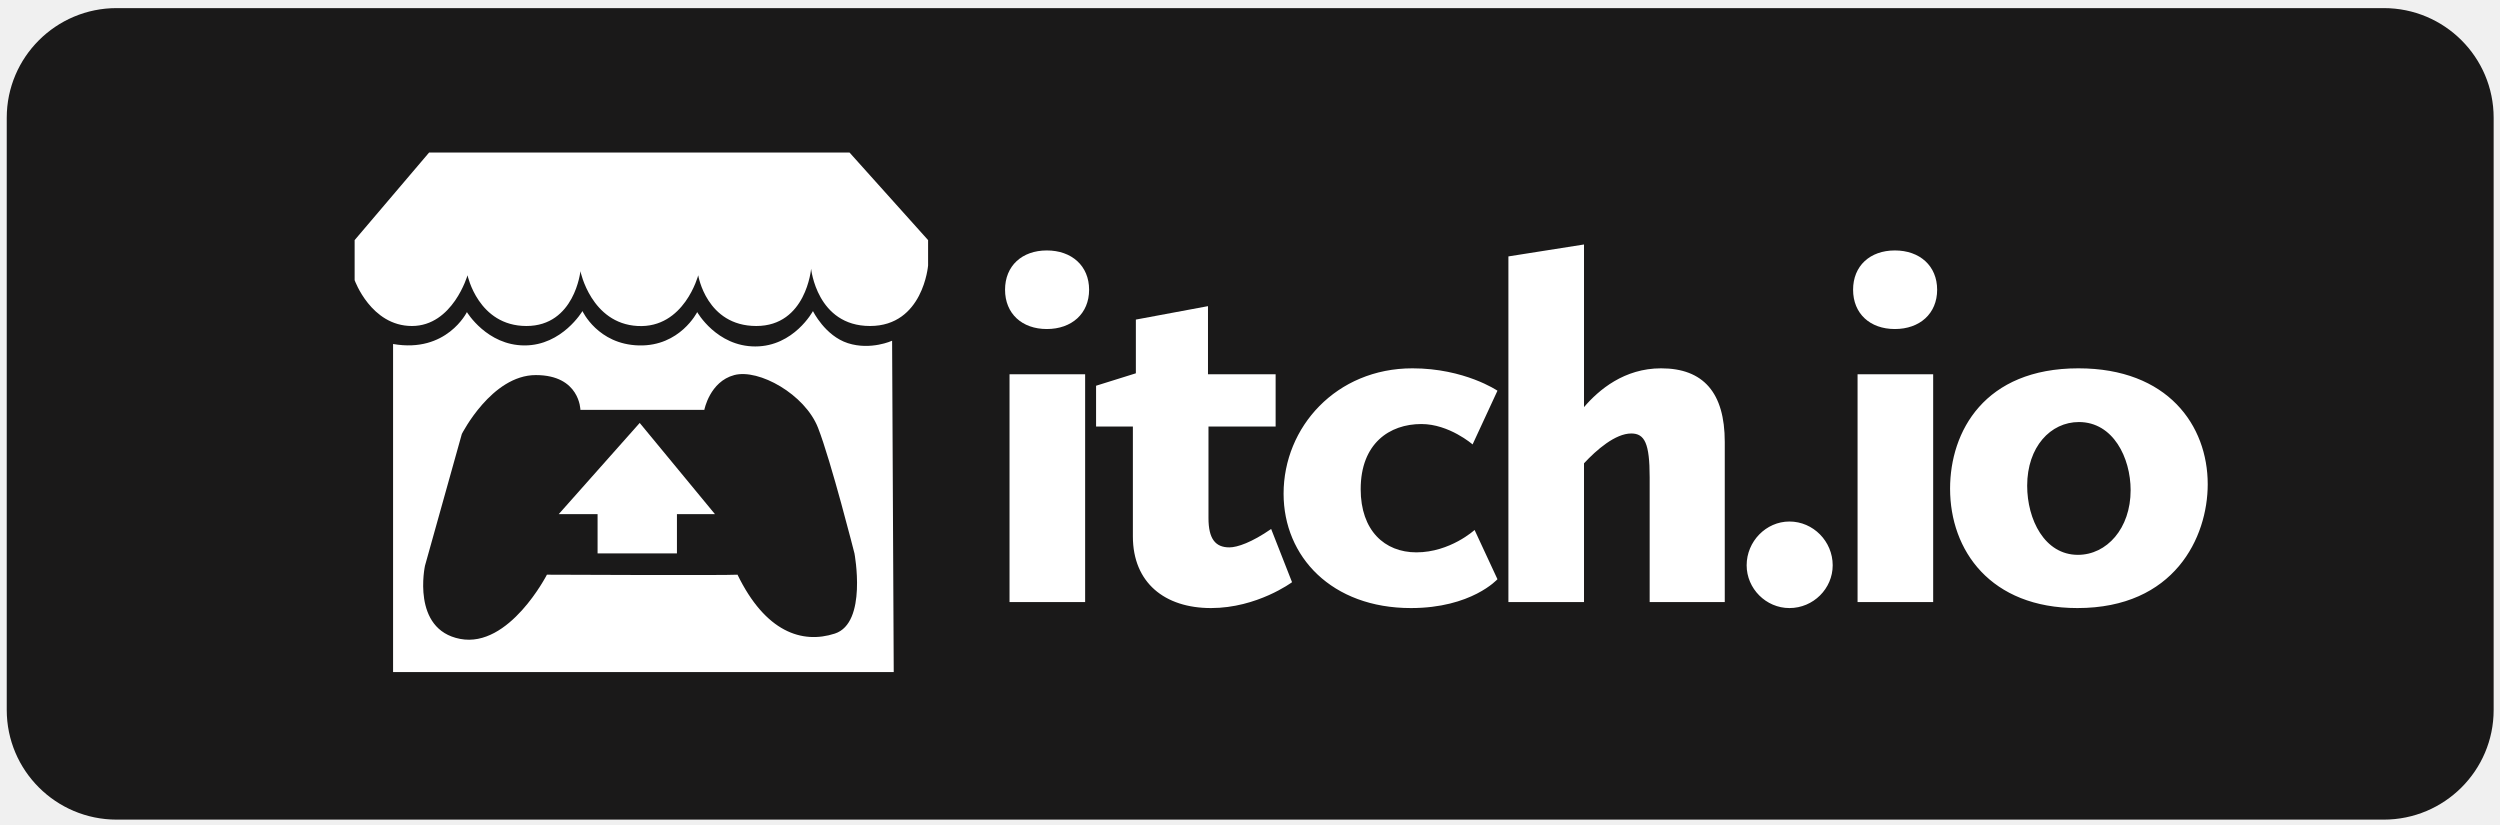
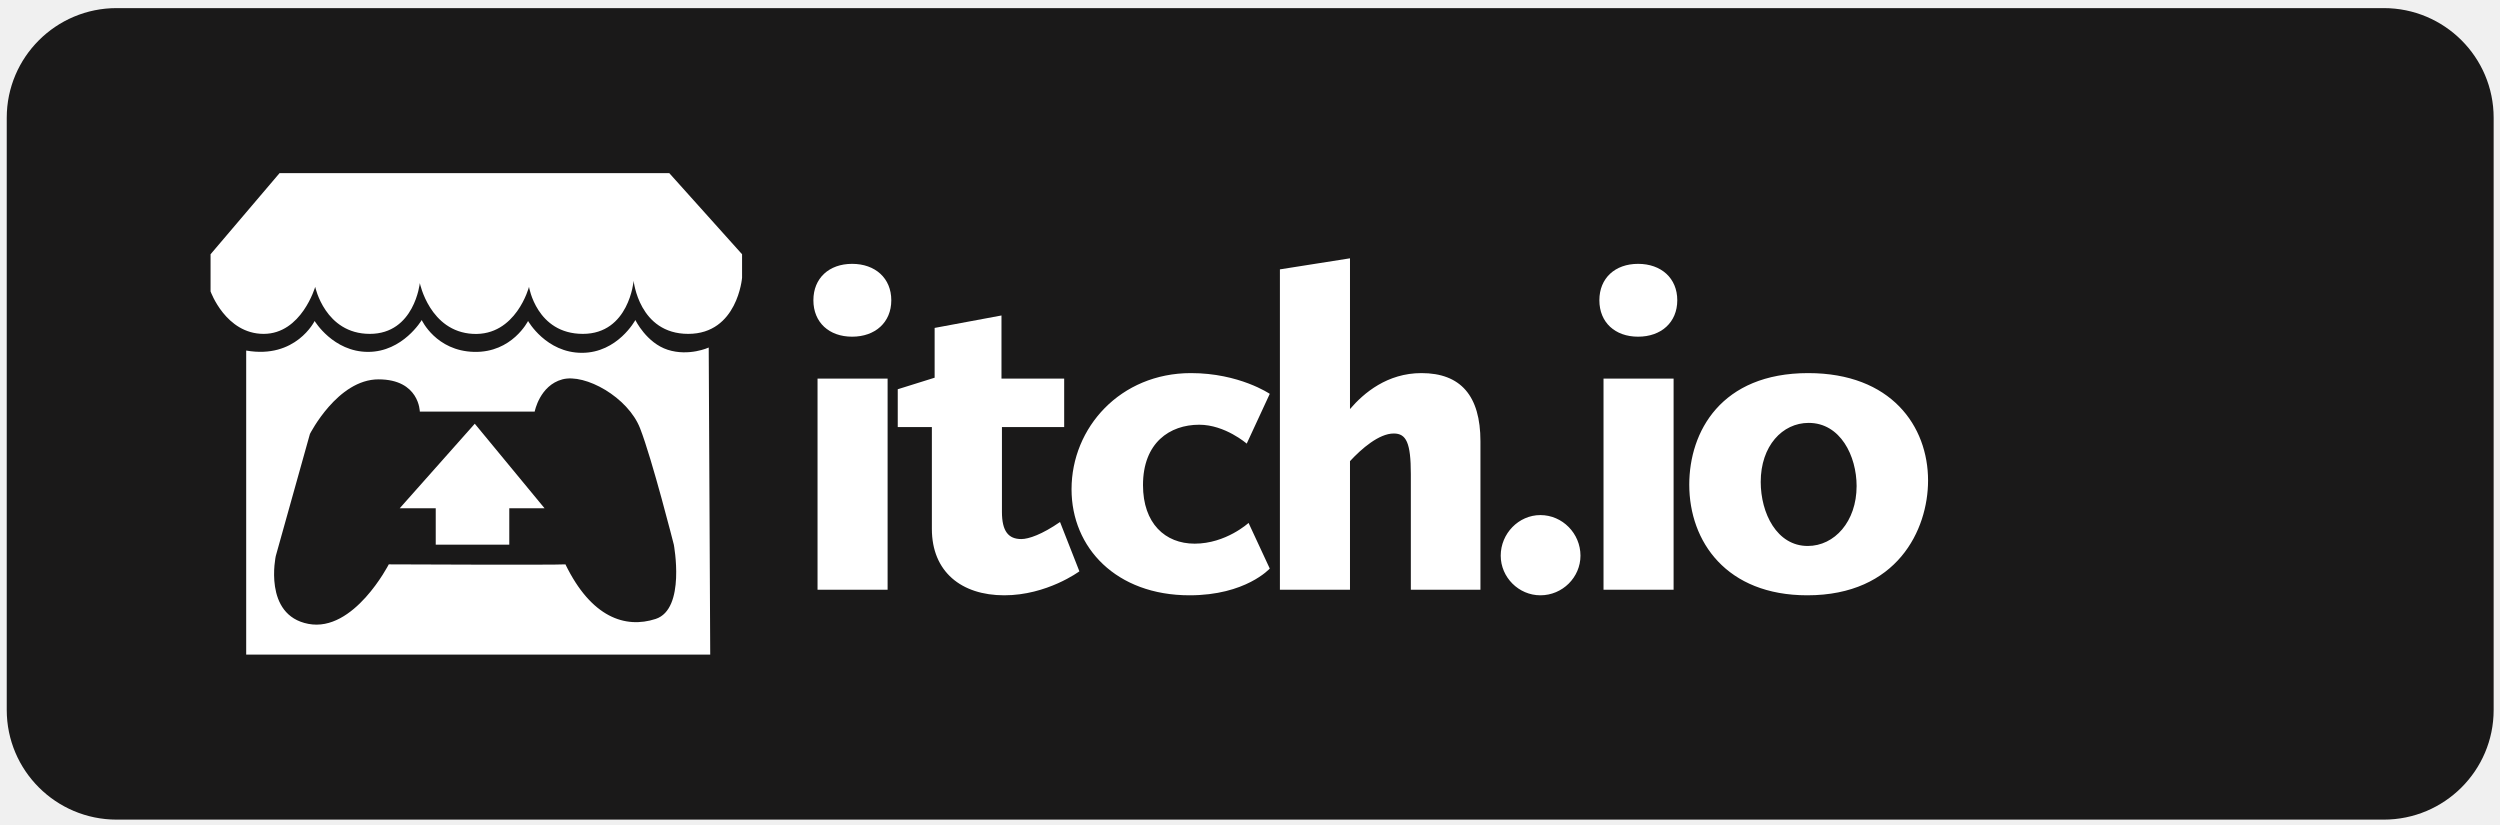
<svg xmlns="http://www.w3.org/2000/svg" width="191px" height="63px" viewBox="0 0 191 63" version="1.1">
  <defs />
  <g id="Page-1" stroke="none" stroke-width="1" fill="none" fill-rule="evenodd">
    <g id="Itch.io">
      <path d="M190.515,54.24 C190.515,58.867 186.755,62.619 182.118,62.619 L8.914,62.619 C4.276,62.619 0.515,58.867 0.515,54.24 L0.515,8.998 C0.515,4.371 4.276,0.619 8.914,0.619 L182.118,0.619 C186.755,0.619 190.515,4.371 190.515,8.998 L190.515,54.24 L190.515,54.24 Z" id="Shape" fill="#1A1919" />
-       <g id="Path-374-+-itch.io" transform="translate(27, 11)" fill="#FFFFFF">
-         <path d="M3.031,15.281 C3.031,15.469 3.031,40.344 3.031,40.344 L41.281,40.344 L41.157,15.031 C41.157,15.031 39.532,15.781 37.781,15.219 C36.03,14.656 35.11,12.766 35.11,12.766 C35.11,12.766 33.657,15.469 30.703,15.469 C27.75,15.469 26.266,12.844 26.266,12.844 C26.266,12.844 24.953,15.469 21.813,15.391 C18.672,15.313 17.5,12.766 17.5,12.766 C17.5,12.766 15.953,15.391 13.078,15.391 C10.203,15.391 8.672,12.844 8.672,12.844 C8.672,12.844 7.125,16 3.031,15.281 Z M5.781,0.656 L37.906,0.656 L43.906,7.344 L43.906,9.281 C43.906,9.281 43.531,13.906 39.469,13.906 C35.406,13.906 34.969,9.531 34.969,9.531 C34.969,9.531 34.594,13.906 30.781,13.906 C26.969,13.906 26.344,10.031 26.344,10.031 C26.344,10.031 25.281,14.094 21.719,13.906 C18.156,13.719 17.344,9.719 17.344,9.719 C17.344,9.719 16.906,13.906 13.219,13.906 C9.531,13.906 8.719,10.031 8.719,10.031 C8.719,10.031 7.594,13.906 4.469,13.906 C1.344,13.906 0.094,10.406 0.094,10.406 L0.094,7.344 L5.781,0.656 Z M8.284,22.156 C8.284,22.156 10.561,17.656 13.936,17.656 C17.311,17.656 17.343,20.312 17.343,20.312 L26.811,20.312 C26.811,20.312 27.221,18.156 29.096,17.656 C30.971,17.156 34.499,19.125 35.499,21.687 C36.499,24.25 38.281,31.28 38.281,31.28 C38.281,31.28 39.28,36.593 36.78,37.406 C34.28,38.218 31.471,37.281 29.346,32.906 C28.531,32.969 14.784,32.906 14.784,32.906 C14.784,32.906 11.905,38.531 8.155,37.812 C4.405,37.093 5.469,32.219 5.469,32.219 L8.284,22.156 Z M18.655,28.281 L18.655,31.281 L24.718,31.281 L24.718,28.281 L27.624,28.281 L21.874,21.312 L15.686,28.281 L18.655,28.281 Z" id="Path-374" />
-         <path d="M52.978,14.138 C54.878,14.138 56.208,12.96 56.208,11.136 C56.208,9.312 54.878,8.134 52.978,8.134 C51.078,8.134 49.786,9.312 49.786,11.136 C49.786,12.96 51.078,14.138 52.978,14.138 L52.978,14.138 Z M50.128,35 L55.904,35 L55.904,17.596 L50.128,17.596 L50.128,35 Z M59.552,29.984 C59.552,33.518 61.984,35.456 65.518,35.456 C69.052,35.456 71.712,33.48 71.712,33.48 L70.116,29.414 C68.634,30.44 67.532,30.82 66.924,30.82 C65.86,30.82 65.328,30.174 65.328,28.578 L65.328,21.586 L70.458,21.586 L70.458,17.596 L65.29,17.596 L65.29,12.39 L59.78,13.416 L59.78,17.52 L56.74,18.47 L56.74,21.586 L59.552,21.586 L59.552,29.984 Z M71.066,26.716 C71.066,31.542 74.752,35.456 80.794,35.456 C85.43,35.456 87.406,33.252 87.406,33.252 L85.658,29.49 C85.658,29.49 83.796,31.2 81.212,31.2 C78.78,31.2 76.956,29.528 76.956,26.374 C76.956,22.878 79.16,21.396 81.592,21.396 C83.72,21.396 85.506,22.954 85.506,22.954 L87.406,18.85 C87.406,18.85 84.898,17.14 80.908,17.14 C75.094,17.14 71.066,21.624 71.066,26.716 L71.066,26.716 Z M88.242,35 L94.018,35 L94.018,24.398 C94.968,23.372 96.412,22.118 97.628,22.118 C98.654,22.118 99.034,22.878 99.034,25.462 L99.034,35 L104.772,35 L104.772,22.764 C104.772,19.002 103.138,17.14 99.908,17.14 C97.096,17.14 95.158,18.774 94.018,20.104 L94.018,7.678 L88.242,8.59 L88.242,35 Z M106.444,32.188 C106.444,33.974 107.926,35.456 109.712,35.456 C111.536,35.456 113.018,33.974 113.018,32.188 C113.018,30.364 111.536,28.844 109.712,28.844 C107.926,28.844 106.444,30.364 106.444,32.188 L106.444,32.188 Z M117.768,14.138 C119.668,14.138 120.998,12.96 120.998,11.136 C120.998,9.312 119.668,8.134 117.768,8.134 C115.868,8.134 114.576,9.312 114.576,11.136 C114.576,12.96 115.868,14.138 117.768,14.138 L117.768,14.138 Z M114.918,35 L120.694,35 L120.694,17.596 L114.918,17.596 L114.918,35 Z M121.986,26.336 C121.986,31.048 125.064,35.456 131.714,35.456 C139.124,35.456 141.67,30.06 141.67,25.994 C141.67,21.51 138.63,17.14 131.79,17.14 C124.608,17.14 121.986,21.966 121.986,26.336 L121.986,26.336 Z M127.876,26.108 C127.876,23.144 129.662,21.244 131.828,21.244 C134.45,21.244 135.78,23.98 135.78,26.45 C135.78,29.376 133.956,31.39 131.752,31.39 C129.206,31.39 127.876,28.692 127.876,26.108 L127.876,26.108 Z" id="itch.io" />
+       <g id="Path-374-+-itch.io" transform="translate(16, 12.619)" fill="#FFFFFF">
+         <path d="M2.809,14.163 C2.809,14.337 2.809,37.392 2.809,37.392 L38.261,37.392 L38.146,13.932 C38.146,13.932 36.64,14.627 35.017,14.105 C33.394,13.584 32.541,11.832 32.541,11.832 C32.541,11.832 31.194,14.337 28.457,14.337 C25.72,14.337 24.344,11.904 24.344,11.904 C24.344,11.904 23.127,14.337 20.217,14.265 C17.306,14.192 16.22,11.832 16.22,11.832 C16.22,11.832 14.786,14.265 12.121,14.265 C9.457,14.265 8.038,11.904 8.038,11.904 C8.038,11.904 6.604,14.829 2.809,14.163 Z M5.358,0.608 L35.133,0.608 L40.694,6.806 L40.694,8.602 C40.694,8.602 40.346,12.889 36.581,12.889 C32.816,12.889 32.41,8.834 32.41,8.834 C32.41,8.834 32.062,12.889 28.529,12.889 C24.995,12.889 24.416,9.297 24.416,9.297 C24.416,9.297 23.431,13.062 20.13,12.889 C16.828,12.715 16.075,9.008 16.075,9.008 C16.075,9.008 15.669,12.889 12.252,12.889 C8.834,12.889 8.081,9.297 8.081,9.297 C8.081,9.297 7.038,12.889 4.142,12.889 C1.245,12.889 0.087,9.645 0.087,9.645 L0.087,6.806 L5.358,0.608 Z M7.678,20.535 C7.678,20.535 9.789,16.364 12.917,16.364 C16.045,16.364 16.074,18.826 16.074,18.826 L24.85,18.826 C24.85,18.826 25.23,16.828 26.967,16.364 C28.705,15.901 31.975,17.725 32.901,20.1 C33.828,22.475 35.48,28.991 35.48,28.991 C35.48,28.991 36.406,33.916 34.089,34.669 C31.772,35.422 29.169,34.553 27.199,30.498 C26.444,30.556 13.702,30.498 13.702,30.498 C13.702,30.498 11.034,35.712 7.558,35.045 C4.083,34.379 5.069,29.861 5.069,29.861 L7.678,20.535 Z M17.29,26.212 L17.29,28.992 L22.909,28.992 L22.909,26.212 L25.603,26.212 L20.273,19.753 L14.539,26.212 L17.29,26.212 Z" id="Path-374" />
+         <path d="M49.102,13.104 C50.863,13.104 52.095,12.012 52.095,10.321 C52.095,8.631 50.863,7.539 49.102,7.539 C47.341,7.539 46.143,8.631 46.143,10.321 C46.143,12.012 47.341,13.104 49.102,13.104 L49.102,13.104 Z M46.46,32.439 L51.813,32.439 L51.813,16.308 L46.46,16.308 L46.46,32.439 Z M55.195,27.79 C55.195,31.065 57.449,32.862 60.724,32.862 C63.999,32.862 66.465,31.03 66.465,31.03 L64.986,27.262 C63.612,28.213 62.591,28.565 62.027,28.565 C61.041,28.565 60.548,27.966 60.548,26.487 L60.548,20.007 L65.303,20.007 L65.303,16.308 L60.513,16.308 L60.513,11.483 L55.406,12.434 L55.406,16.238 L52.588,17.119 L52.588,20.007 L55.195,20.007 L55.195,27.79 Z M65.866,24.761 C65.866,29.234 69.282,32.862 74.882,32.862 C79.179,32.862 81.01,30.819 81.01,30.819 L79.39,27.332 C79.39,27.332 77.665,28.917 75.27,28.917 C73.016,28.917 71.325,27.367 71.325,24.444 C71.325,21.204 73.368,19.83 75.622,19.83 C77.594,19.83 79.249,21.274 79.249,21.274 L81.01,17.471 C81.01,17.471 78.686,15.886 74.988,15.886 C69.599,15.886 65.866,20.042 65.866,24.761 L65.866,24.761 Z M81.785,32.439 L87.139,32.439 L87.139,22.613 C88.019,21.662 89.357,20.5 90.484,20.5 C91.435,20.5 91.788,21.204 91.788,23.599 L91.788,32.439 L97.106,32.439 L97.106,21.098 C97.106,17.612 95.591,15.886 92.598,15.886 C89.991,15.886 88.195,17.4 87.139,18.633 L87.139,7.116 L81.785,7.961 L81.785,32.439 Z M98.655,29.833 C98.655,31.488 100.029,32.862 101.684,32.862 C103.375,32.862 104.748,31.488 104.748,29.833 C104.748,28.142 103.375,26.733 101.684,26.733 C100.029,26.733 98.655,28.142 98.655,29.833 L98.655,29.833 Z M109.151,13.104 C110.912,13.104 112.144,12.012 112.144,10.321 C112.144,8.631 110.912,7.539 109.151,7.539 C107.39,7.539 106.192,8.631 106.192,10.321 C106.192,12.012 107.39,13.104 109.151,13.104 L109.151,13.104 Z M106.509,32.439 L111.863,32.439 L111.863,16.308 L106.509,16.308 L106.509,32.439 Z M113.06,24.409 C113.06,28.776 115.913,32.862 122.076,32.862 C128.944,32.862 131.304,27.86 131.304,24.092 C131.304,19.936 128.486,15.886 122.147,15.886 C115.49,15.886 113.06,20.359 113.06,24.409 L113.06,24.409 Z M118.519,24.198 C118.519,21.451 120.175,19.69 122.182,19.69 C124.612,19.69 125.845,22.225 125.845,24.515 C125.845,27.227 124.154,29.093 122.112,29.093 C119.752,29.093 118.519,26.593 118.519,24.198 L118.519,24.198 Z" id="itch.io" />
      </g>
    </g>
  </g>
</svg>
